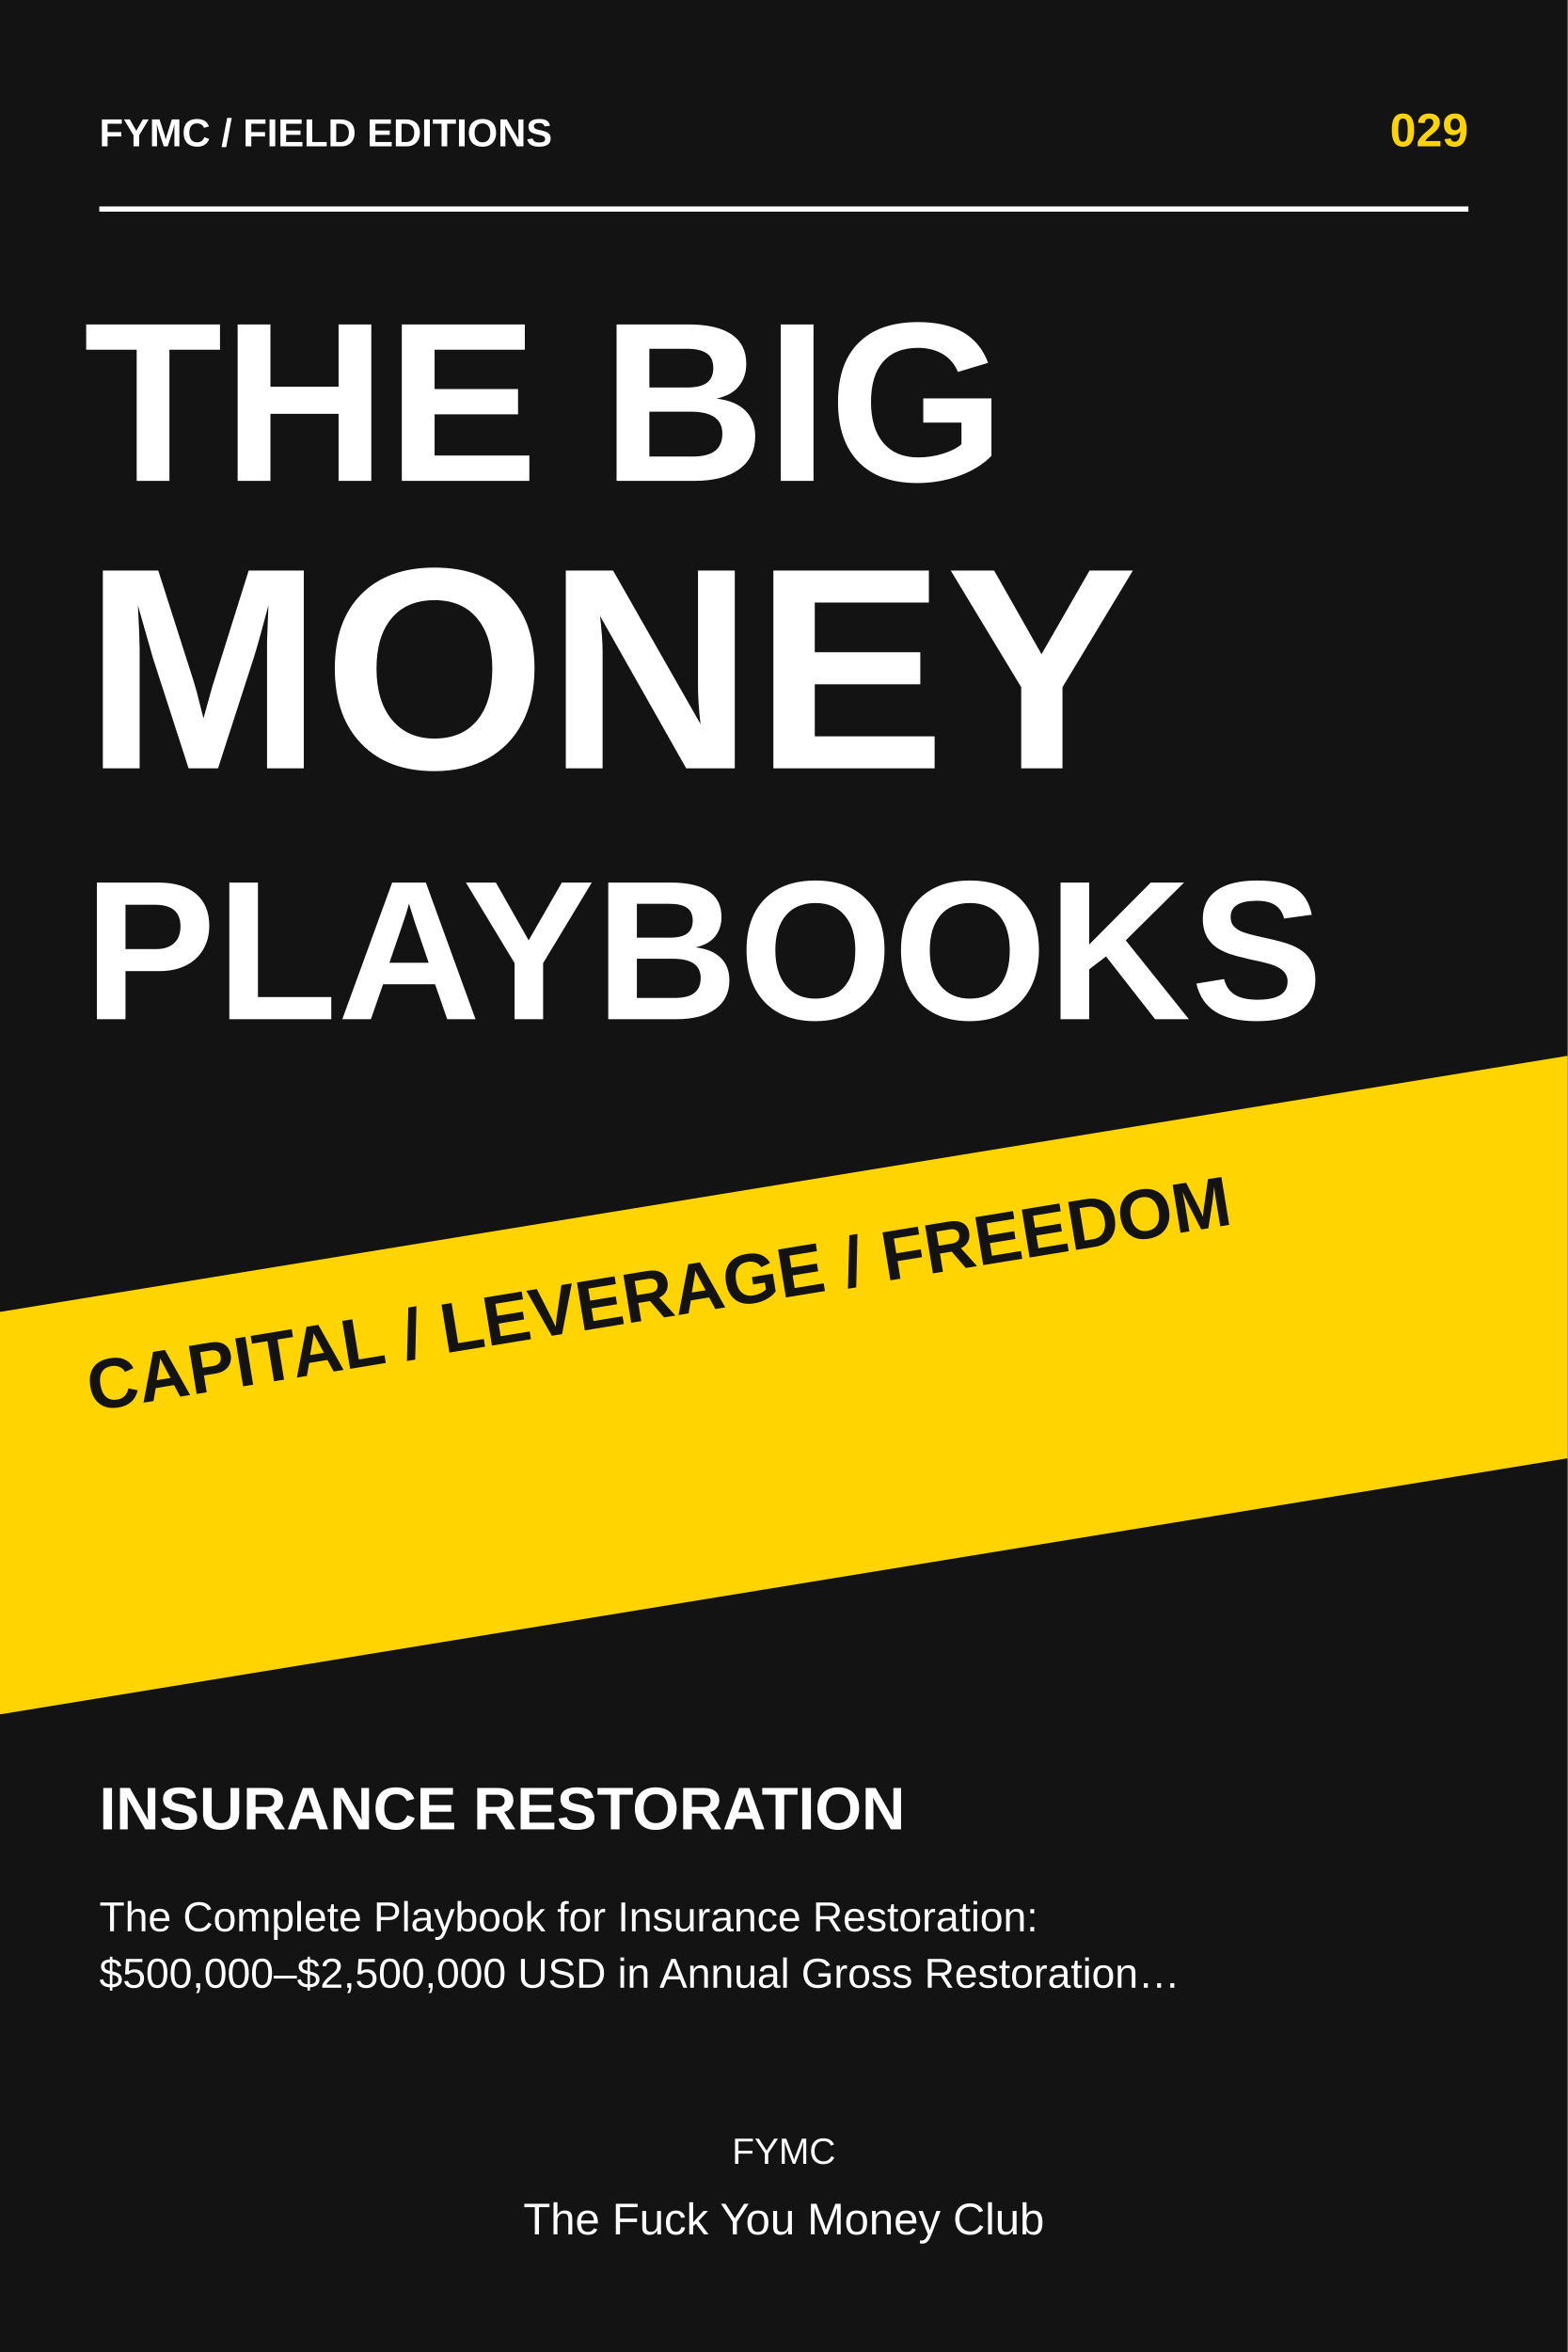
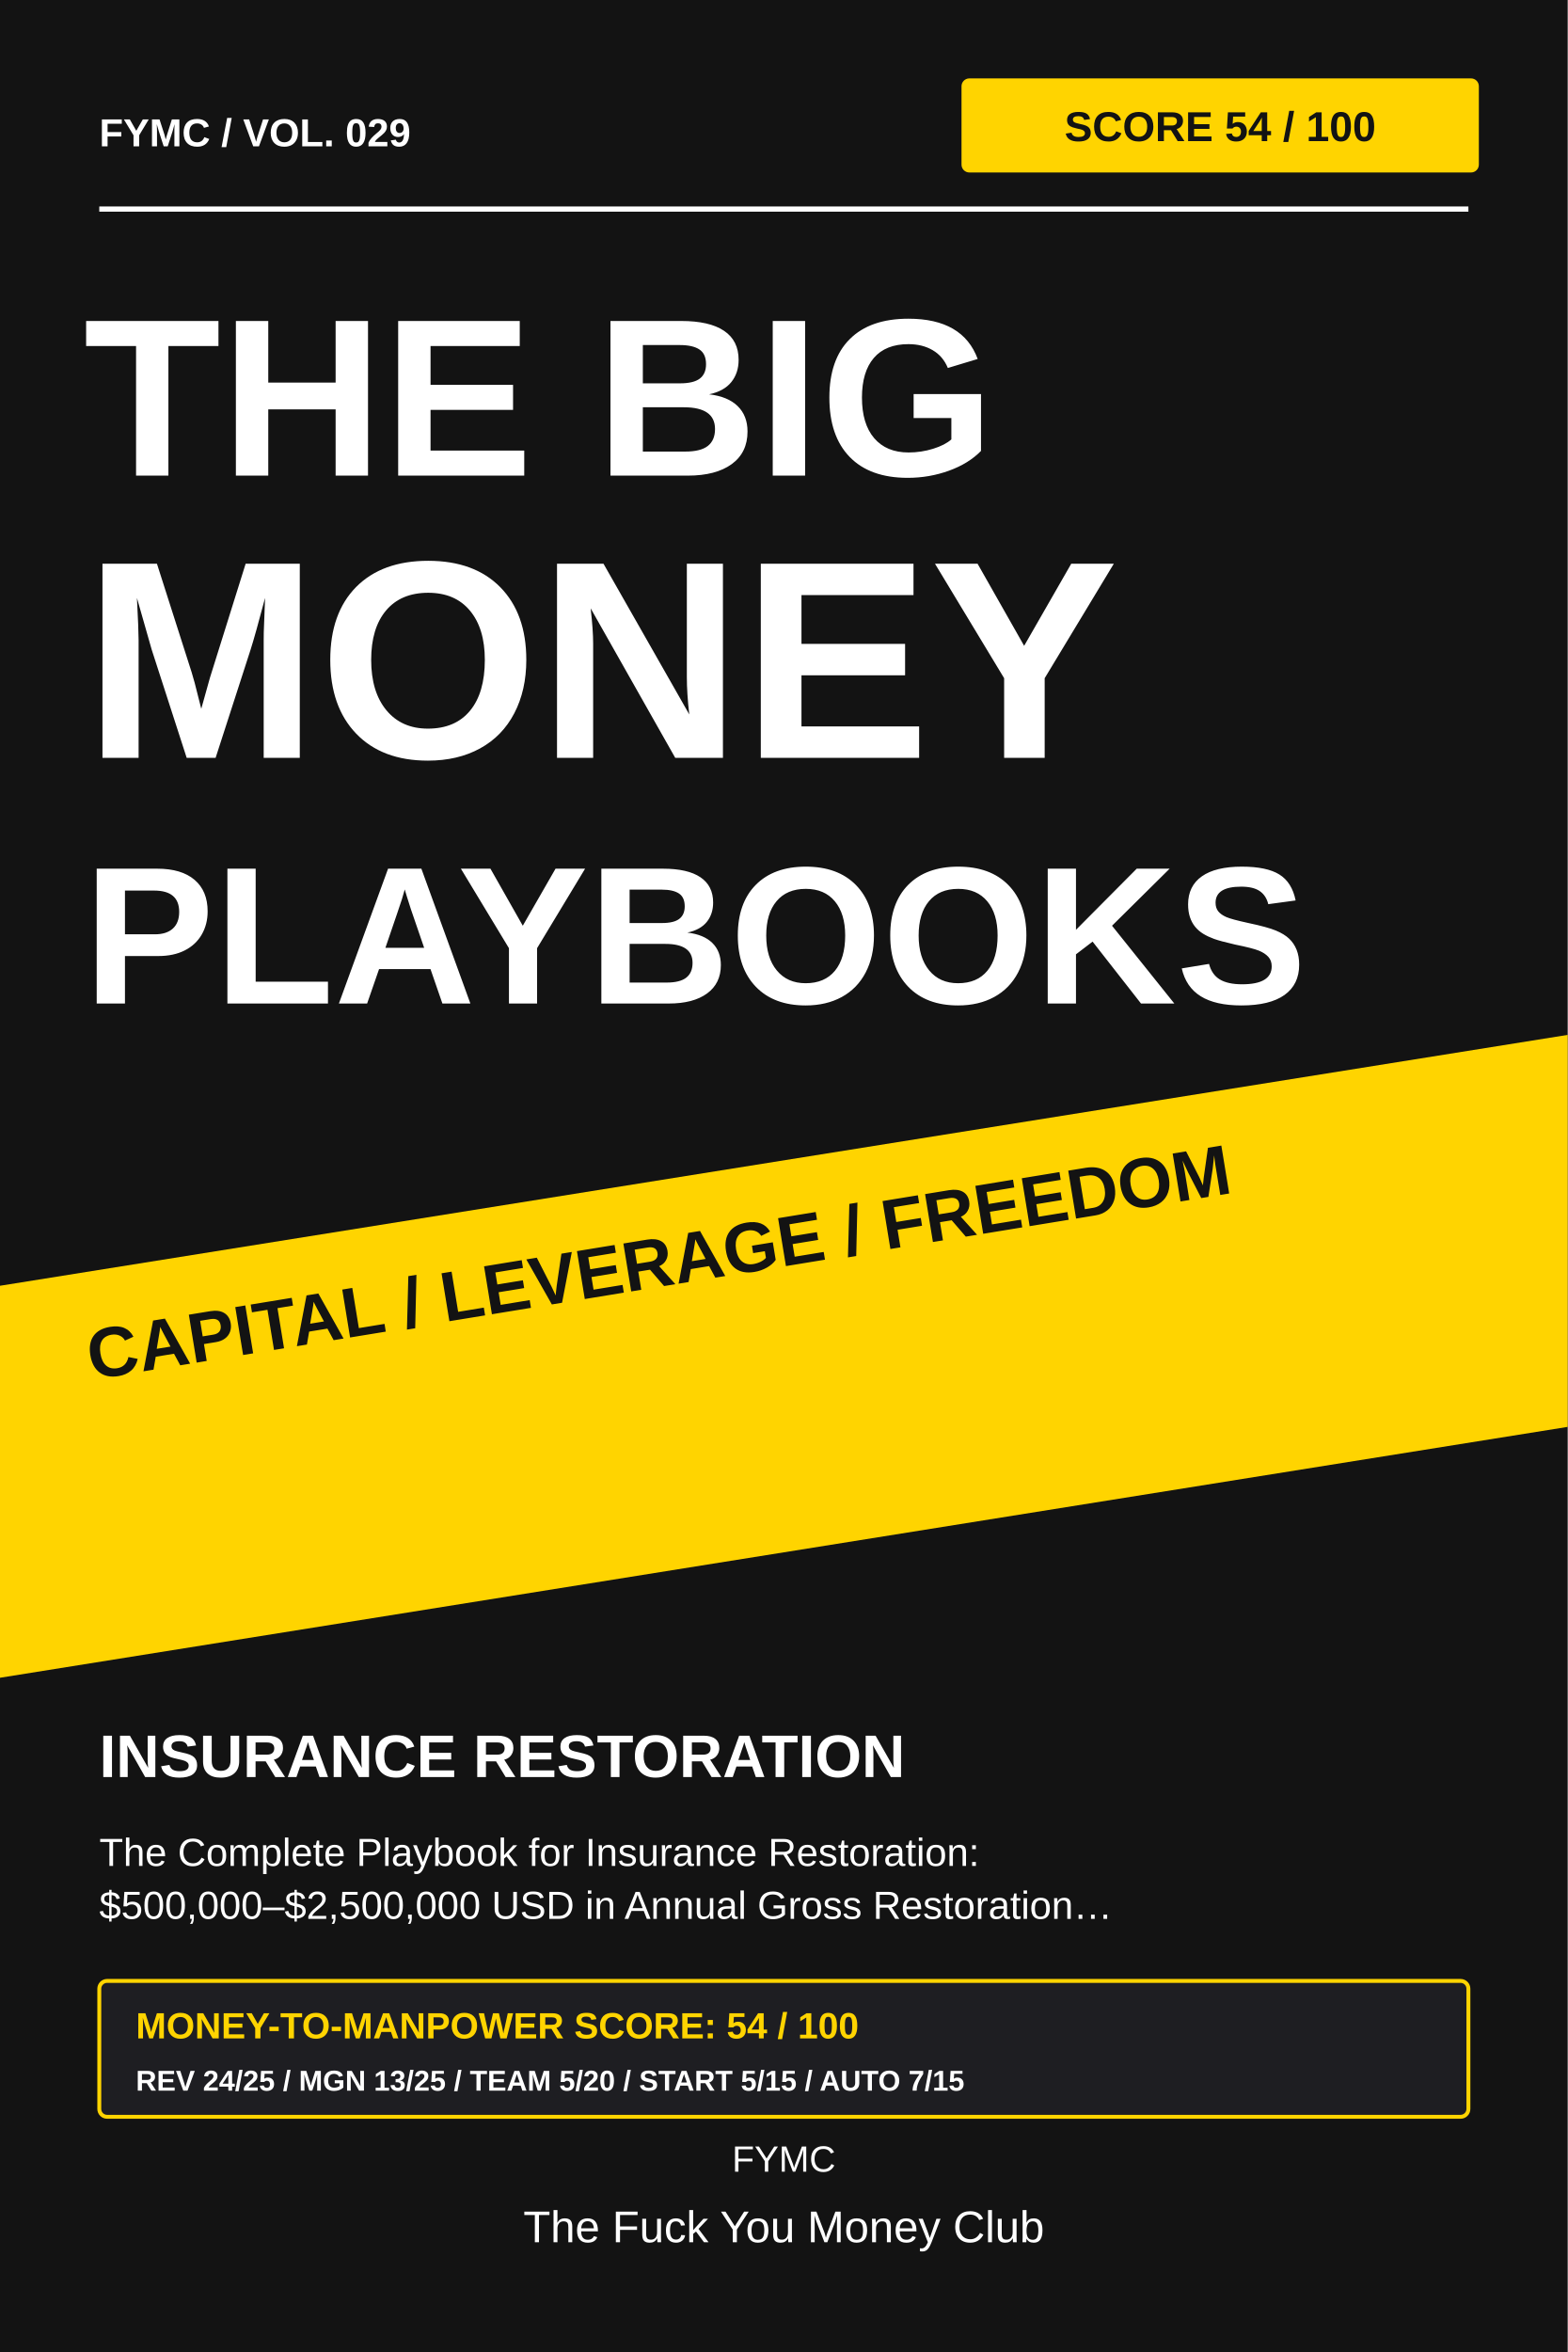
<svg xmlns="http://www.w3.org/2000/svg" width="600" height="900" viewBox="0 0 600 900" role="img" aria-labelledby="art-title art-desc">
  <defs>
    <linearGradient id="stage" x2="0.25" y2="1">
      <stop stop-color="#F5F2EC" />
      <stop offset="1" stop-color="#CEC8BC" />
    </linearGradient>
    <linearGradient id="pages" x2="1" y2="0">
      <stop stop-color="#AAA69C" />
      <stop offset="0.22" stop-color="#FFFDF5" />
      <stop offset="0.8" stop-color="#E4DFD3" />
      <stop offset="1" stop-color="#BAB4A6" />
    </linearGradient>
    <linearGradient id="foil" x2="1" y2="0.3">
      <stop stop-color="#FFFFFF" stop-opacity="0.18" />
      <stop offset="0.3" stop-color="#FFFFFF" stop-opacity="0" />
      <stop offset="1" stop-color="#000000" stop-opacity="0.2" />
    </linearGradient>
    <linearGradient id="metal" x2="1" y2="1">
      <stop stop-color="#797D80" />
      <stop offset="0.35" stop-color="#272A2D" />
      <stop offset="0.72" stop-color="#090B0C" />
      <stop offset="1" stop-color="#63676A" />
    </linearGradient>
    <linearGradient id="glass" x2="1" y2="1">
      <stop stop-color="#FFFFFF" stop-opacity="0.14" />
      <stop offset="0.48" stop-color="#FFFFFF" stop-opacity="0" />
    </linearGradient>
    <filter id="shadow" x="-50%" y="-100%" width="200%" height="300%">
      <feGaussianBlur stdDeviation="15" />
    </filter>
  </defs>
  <rect x="0" y="0" width="600" height="900" rx="0" fill="#131313" stroke="none" stroke-width="1" />
-   <text x="38" y="56" fill="#FFFFFF" font-family="Arial, Helvetica, sans-serif" font-size="15" font-weight="700" text-anchor="start">FYMC / FIELD EDITIONS</text>
-   <text x="562" y="56" fill="#FFD400" font-family="Arial, Helvetica, sans-serif" font-size="18" font-weight="800" text-anchor="end">029</text>
+   <text x="38" y="56" fill="#FFFFFF" font-family="Arial, Helvetica, sans-serif" font-size="15" font-weight="700" text-anchor="start">FYMC / VOL. 029</text>
+   <rect x="368" y="30" width="198" height="36" rx="3" fill="#FFD400" stroke="none" stroke-width="1" />
+   <text x="467" y="54" fill="#131313" font-family="Arial, Helvetica, sans-serif" font-size="16" font-weight="900" text-anchor="middle">SCORE 54 / 100</text>
  <path d="M38 80 H562" fill="none" stroke="#FFFFFF" stroke-width="2" />
-   <text x="32" y="184" fill="#FFFFFF" font-family="Arial, Helvetica, sans-serif" font-size="87" font-weight="900" text-anchor="start">THE BIG</text>
-   <text x="32" y="294" fill="#FFFFFF" font-family="Arial, Helvetica, sans-serif" font-size="110" font-weight="900" text-anchor="start">MONEY</text>
-   <text x="32" y="390" fill="#FFFFFF" font-family="Arial, Helvetica, sans-serif" font-size="76" font-weight="900" text-anchor="start">PLAYBOOKS</text>
-   <path d="M0 502 L600 404 L600 558 L0 656 Z" fill="#FFD400" stroke="none" stroke-width="1" />
-   <g transform="rotate(-9.3 35 540)">
-     <text x="35" y="540" fill="#131313" font-family="Arial, Helvetica, sans-serif" font-size="27" font-weight="900" text-anchor="start">CAPITAL / LEVERAGE / FREEDOM</text>
+   <text x="32" y="182" fill="#FFFFFF" font-family="Arial, Helvetica, sans-serif" font-size="86" font-weight="900" text-anchor="start">THE BIG</text>
+   <text x="32" y="290" fill="#FFFFFF" font-family="Arial, Helvetica, sans-serif" font-size="108" font-weight="900" text-anchor="start">MONEY</text>
+   <text x="32" y="384" fill="#FFFFFF" font-family="Arial, Helvetica, sans-serif" font-size="75" font-weight="900" text-anchor="start">PLAYBOOKS</text>
+   <path d="M0 492 L600 396 L600 546 L0 642 Z" fill="#FFD400" stroke="none" stroke-width="1" />
+   <g transform="rotate(-9.3 35 528)">
+     <text x="35" y="528" fill="#131313" font-family="Arial, Helvetica, sans-serif" font-size="27" font-weight="900" text-anchor="start">CAPITAL / LEVERAGE / FREEDOM</text>
  </g>
-   <text x="38" y="700" fill="#FFFFFF" font-family="Arial, Helvetica, sans-serif" font-size="23" font-weight="700" text-anchor="start">INSURANCE RESTORATION</text>
-   <text x="38" y="739.0" fill="#FFFFFF" font-family="Arial, Helvetica, sans-serif" font-size="16" font-weight="400" text-anchor="start">The Complete Playbook for Insurance Restoration:</text>
-   <text x="38" y="760.6" fill="#FFFFFF" font-family="Arial, Helvetica, sans-serif" font-size="16" font-weight="400" text-anchor="start">$500,000–$2,500,000 USD in Annual Gross Restoration…</text>
-   <text x="300" y="828" fill="#FFFFFF" font-family="Arial, Helvetica, sans-serif" font-size="14" font-weight="400" text-anchor="middle">FYMC</text>
-   <text x="300" y="855" fill="#FFFFFF" font-family="Arial, Helvetica, sans-serif" font-size="17" font-weight="400" text-anchor="middle">The Fuck You Money Club</text>
+   <text x="38" y="680" fill="#FFFFFF" font-family="Arial, Helvetica, sans-serif" font-size="23" font-weight="700" text-anchor="start">INSURANCE RESTORATION</text>
+   <text x="38" y="714.0" fill="#FFFFFF" font-family="Arial, Helvetica, sans-serif" font-size="15" font-weight="400" text-anchor="start">The Complete Playbook for Insurance Restoration:</text>
+   <text x="38" y="734.25" fill="#FFFFFF" font-family="Arial, Helvetica, sans-serif" font-size="15" font-weight="400" text-anchor="start">$500,000–$2,500,000 USD in Annual Gross Restoration…</text>
+   <rect x="38" y="758" width="524" height="52" rx="3" fill="#1E1E22" stroke="#FFD400" stroke-width="1.5" />
+   <text x="52" y="780" fill="#FFD400" font-family="Arial, Helvetica, sans-serif" font-size="14" font-weight="800" text-anchor="start">MONEY-TO-MANPOWER SCORE: 54 / 100</text>
+   <text x="52" y="800" fill="#FFFFFF" font-family="Arial, Helvetica, sans-serif" font-size="11" font-weight="700" text-anchor="start">REV 24/25 / MGN 13/25 / TEAM 5/20 / START 5/15 / AUTO 7/15</text>
+   <text x="300" y="831" fill="#FFFFFF" font-family="Arial, Helvetica, sans-serif" font-size="14" font-weight="400" text-anchor="middle">FYMC</text>
+   <text x="300" y="858" fill="#FFFFFF" font-family="Arial, Helvetica, sans-serif" font-size="17" font-weight="400" text-anchor="middle">The Fuck You Money Club</text>
</svg>
